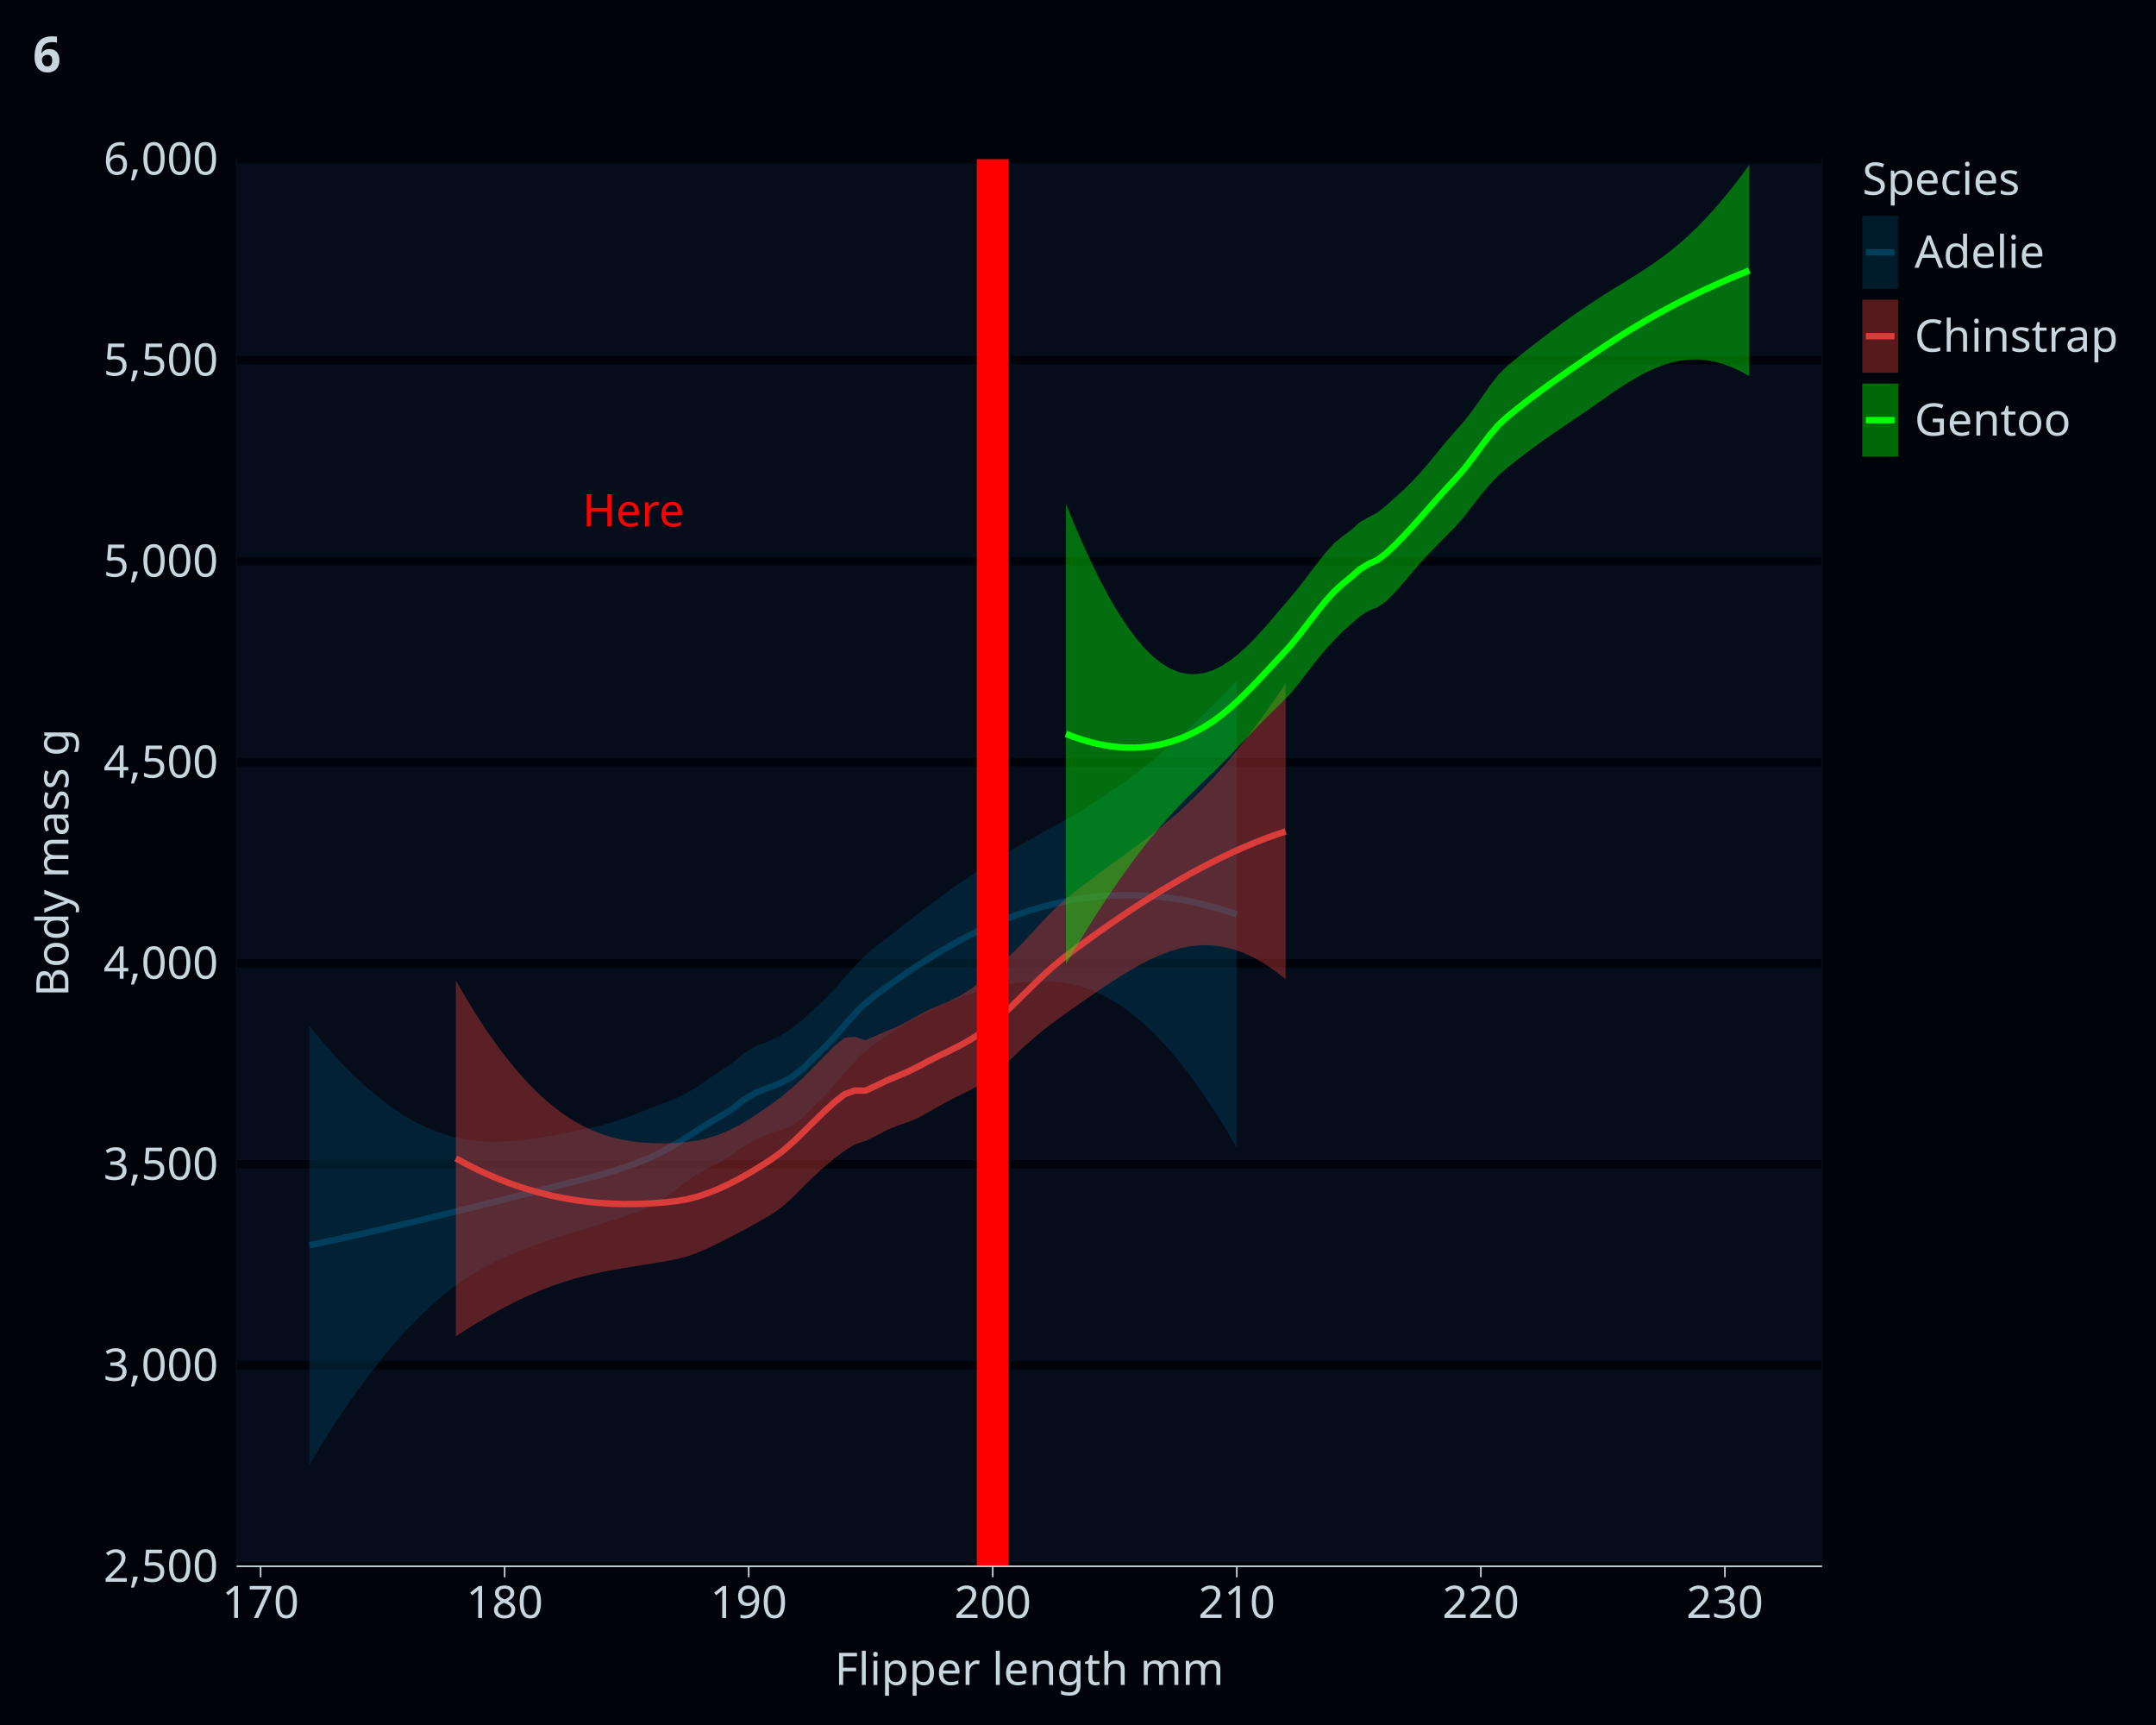
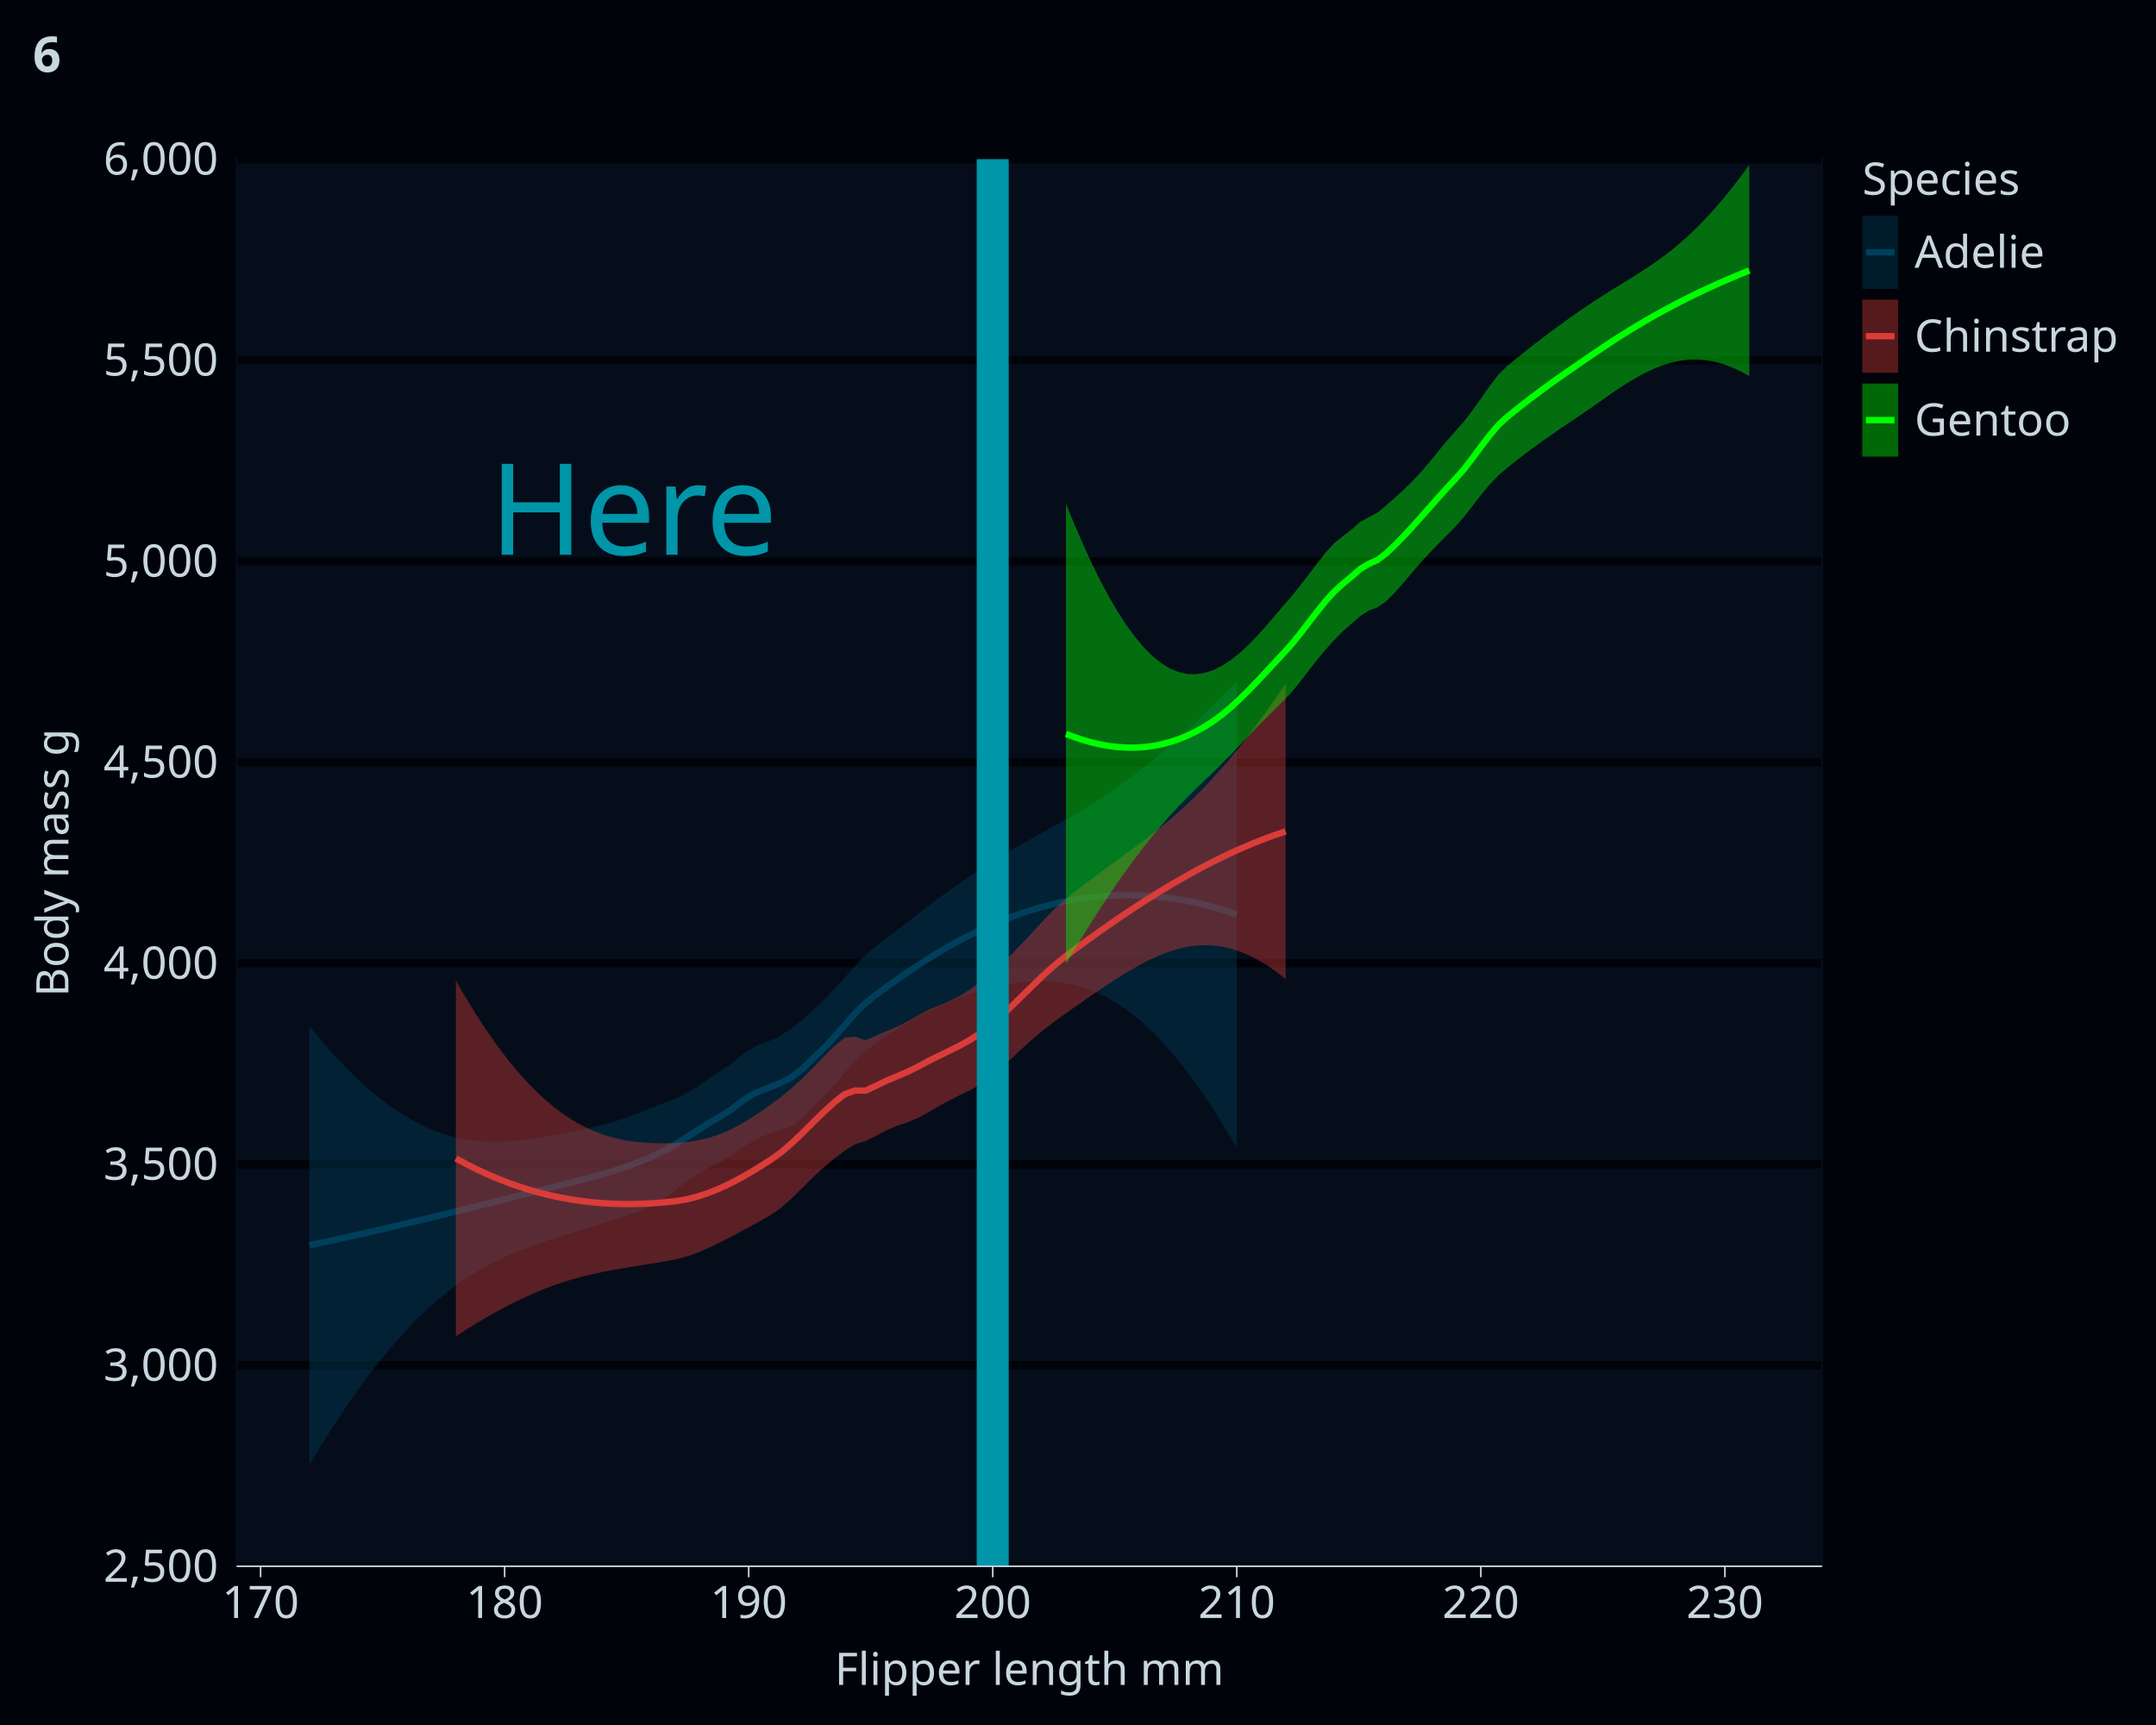
<svg xmlns="http://www.w3.org/2000/svg" class="svglite" data-engine-version="2.0" width="720.00pt" height="576.00pt" viewBox="0 0 720.00 576.00">
  <defs>
    <style type="text/css">
    .svglite line, .svglite polyline, .svglite polygon, .svglite path, .svglite rect, .svglite circle {
      fill: none;
      stroke: #000000;
      stroke-linecap: round;
      stroke-linejoin: round;
      stroke-miterlimit: 10.00;
    }
  </style>
  </defs>
  <rect width="100%" height="100%" style="stroke: none; fill: #FFFFFF;" />
  <defs>
    <clipPath id="cpMC4wMHw3MjAuMDB8MC4wMHw1NzYuMDA=">
      <rect x="0.00" y="0.00" width="720.00" height="576.00" />
    </clipPath>
  </defs>
  <g clip-path="url(#cpMC4wMHw3MjAuMDB8MC4wMHw1NzYuMDA=)">
    <rect x="0" y="0.00" width="720.00" height="576.00" style="stroke-width: 1.07; stroke: #00040A; fill: #00040A;" />
    <rect x="79.29" y="53.14" width="528.94" height="469.87" style="stroke-width: 1.07; stroke: #050D1B; fill: #050D1B;" />
    <polyline points="127.78,523.01 127.78,53.14 " style="stroke-width: 2.84; stroke: none; stroke-linecap: butt;" />
    <polyline points="209.28,523.01 209.28,53.14 " style="stroke-width: 2.84; stroke: none; stroke-linecap: butt;" />
    <polyline points="290.78,523.01 290.78,53.14 " style="stroke-width: 2.84; stroke: none; stroke-linecap: butt;" />
    <polyline points="372.28,523.01 372.28,53.14 " style="stroke-width: 2.84; stroke: none; stroke-linecap: butt;" />
    <polyline points="453.78,523.01 453.78,53.14 " style="stroke-width: 2.84; stroke: none; stroke-linecap: butt;" />
    <polyline points="535.28,523.01 535.28,53.14 " style="stroke-width: 2.84; stroke: none; stroke-linecap: butt;" />
    <polyline points="79.29,523.01 608.22,523.01 " style="stroke-width: 2.84; stroke: #00040A; stroke-linecap: butt;" />
    <polyline points="79.29,455.88 608.22,455.88 " style="stroke-width: 2.84; stroke: #00040A; stroke-linecap: butt;" />
    <polyline points="79.29,388.76 608.22,388.76 " style="stroke-width: 2.84; stroke: #00040A; stroke-linecap: butt;" />
    <polyline points="79.29,321.63 608.22,321.63 " style="stroke-width: 2.84; stroke: #00040A; stroke-linecap: butt;" />
    <polyline points="79.29,254.51 608.22,254.51 " style="stroke-width: 2.84; stroke: #00040A; stroke-linecap: butt;" />
    <polyline points="79.29,187.39 608.22,187.39 " style="stroke-width: 2.84; stroke: #00040A; stroke-linecap: butt;" />
    <polyline points="79.29,120.26 608.22,120.26 " style="stroke-width: 2.84; stroke: #00040A; stroke-linecap: butt;" />
    <polyline points="79.29,53.14 608.22,53.14 " style="stroke-width: 2.84; stroke: #00040A; stroke-linecap: butt;" />
    <polyline points="87.03,523.01 87.03,53.14 " style="stroke-width: 2.84; stroke: none; stroke-linecap: butt;" />
    <polyline points="168.53,523.01 168.53,53.14 " style="stroke-width: 2.84; stroke: none; stroke-linecap: butt;" />
    <polyline points="250.03,523.01 250.03,53.14 " style="stroke-width: 2.84; stroke: none; stroke-linecap: butt;" />
    <polyline points="331.53,523.01 331.53,53.14 " style="stroke-width: 2.84; stroke: none; stroke-linecap: butt;" />
    <polyline points="413.03,523.01 413.03,53.14 " style="stroke-width: 2.84; stroke: none; stroke-linecap: butt;" />
    <polyline points="494.53,523.01 494.53,53.14 " style="stroke-width: 2.84; stroke: none; stroke-linecap: butt;" />
    <polyline points="576.03,523.01 576.03,53.14 " style="stroke-width: 2.84; stroke: none; stroke-linecap: butt;" />
    <polygon points="103.33,342.54 107.25,347.35 111.17,351.86 115.09,356.06 119.01,359.95 122.93,363.53 126.85,366.79 130.77,369.73 134.69,372.33 138.61,374.60 142.53,376.53 146.45,378.11 150.37,379.36 154.29,380.28 158.21,380.88 162.13,381.19 166.05,381.24 169.97,381.07 173.89,380.73 177.81,380.24 181.73,379.65 185.65,378.97 189.57,378.23 193.50,377.41 197.42,376.55 201.34,375.62 205.26,374.51 209.18,373.18 213.10,371.68 217.02,370.10 220.94,368.61 224.86,367.12 228.78,365.30 232.70,362.97 236.62,360.25 240.54,357.61 244.46,355.08 248.38,351.67 252.30,349.34 256.22,347.90 260.14,346.14 264.06,343.61 267.98,340.55 271.90,336.99 275.82,333.16 279.74,329.10 283.66,324.66 287.58,320.29 291.50,316.81 295.42,313.82 299.34,310.81 303.26,307.76 307.18,304.68 311.10,301.66 315.02,298.78 318.94,296.00 322.86,293.28 326.78,290.64 330.70,288.12 334.62,285.71 338.54,283.40 342.46,281.17 346.39,278.99 350.31,276.83 354.23,274.64 358.15,272.40 362.07,270.08 365.99,267.64 369.91,265.08 373.83,262.36 377.75,259.50 381.67,256.48 385.59,253.32 389.51,250.00 393.43,246.54 397.35,242.95 401.27,239.22 405.19,235.38 409.11,231.43 413.03,227.38 413.03,383.35 409.11,376.65 405.19,370.35 401.27,364.47 397.35,359.02 393.43,353.99 389.51,349.39 385.59,345.24 381.67,341.54 377.75,338.29 373.83,335.49 369.91,333.14 365.99,331.23 362.07,329.75 358.15,328.68 354.23,327.98 350.31,327.64 346.39,327.61 342.46,327.86 338.54,328.34 334.62,329.05 330.70,329.94 326.78,331.01 322.86,332.25 318.94,333.70 315.02,335.39 311.10,337.24 307.18,339.20 303.26,341.33 299.34,343.69 295.42,346.29 291.50,349.07 287.58,352.28 283.66,356.36 279.74,360.99 275.82,365.43 271.90,369.16 267.98,373.31 264.06,376.19 260.14,377.57 256.22,378.79 252.30,380.56 248.38,382.85 244.46,385.61 240.54,387.96 236.62,389.94 232.70,392.17 228.78,394.85 224.86,397.87 220.94,400.79 217.02,403.02 213.10,404.61 209.18,405.97 205.26,407.23 201.34,408.48 197.42,409.72 193.50,410.90 189.57,412.06 185.65,413.29 181.73,414.60 177.81,415.99 173.89,417.48 169.97,419.11 166.05,420.92 162.13,422.94 158.21,425.21 154.29,427.75 150.37,430.60 146.45,433.77 142.53,437.26 138.61,441.08 134.69,445.21 130.77,449.67 126.85,454.43 122.93,459.49 119.01,464.85 115.09,470.49 111.17,476.41 107.25,482.61 103.33,489.07 " style="stroke-width: 0.00; stroke: none; stroke-linecap: butt; fill: #003F5C; fill-opacity: 0.40;" />
    <polyline points="103.33,342.54 107.25,347.35 111.17,351.86 115.09,356.06 119.01,359.95 122.93,363.53 126.85,366.79 130.77,369.73 134.69,372.33 138.61,374.60 142.53,376.53 146.45,378.11 150.37,379.36 154.29,380.28 158.21,380.88 162.13,381.19 166.05,381.24 169.97,381.07 173.89,380.73 177.81,380.24 181.73,379.65 185.65,378.97 189.57,378.23 193.50,377.41 197.42,376.55 201.34,375.62 205.26,374.51 209.18,373.18 213.10,371.68 217.02,370.10 220.94,368.61 224.86,367.12 228.78,365.30 232.70,362.97 236.62,360.25 240.54,357.61 244.46,355.08 248.38,351.67 252.30,349.34 256.22,347.90 260.14,346.14 264.06,343.61 267.98,340.55 271.90,336.99 275.82,333.16 279.74,329.10 283.66,324.66 287.58,320.29 291.50,316.81 295.42,313.82 299.34,310.81 303.26,307.76 307.18,304.68 311.10,301.66 315.02,298.78 318.94,296.00 322.86,293.28 326.78,290.64 330.70,288.12 334.62,285.71 338.54,283.40 342.46,281.17 346.39,278.99 350.31,276.83 354.23,274.64 358.15,272.40 362.07,270.08 365.99,267.64 369.91,265.08 373.83,262.36 377.75,259.50 381.67,256.48 385.59,253.32 389.51,250.00 393.43,246.54 397.35,242.95 401.27,239.22 405.19,235.38 409.11,231.43 413.03,227.38 " style="stroke-width: 2.13; stroke: none; stroke-linecap: butt;" />
    <polyline points="413.03,383.35 409.11,376.65 405.19,370.35 401.27,364.47 397.35,359.02 393.43,353.99 389.51,349.39 385.59,345.24 381.67,341.54 377.75,338.29 373.83,335.49 369.91,333.14 365.99,331.23 362.07,329.75 358.15,328.68 354.23,327.98 350.31,327.64 346.39,327.61 342.46,327.86 338.54,328.34 334.62,329.05 330.70,329.94 326.78,331.01 322.86,332.25 318.94,333.70 315.02,335.39 311.10,337.24 307.18,339.20 303.26,341.33 299.34,343.69 295.42,346.29 291.50,349.07 287.58,352.28 283.66,356.36 279.74,360.99 275.82,365.43 271.90,369.16 267.98,373.31 264.06,376.19 260.14,377.57 256.22,378.79 252.30,380.56 248.38,382.85 244.46,385.61 240.54,387.96 236.62,389.94 232.70,392.17 228.78,394.85 224.86,397.87 220.94,400.79 217.02,403.02 213.10,404.61 209.18,405.97 205.26,407.23 201.34,408.48 197.42,409.72 193.50,410.90 189.57,412.06 185.65,413.29 181.73,414.60 177.81,415.99 173.89,417.48 169.97,419.11 166.05,420.92 162.13,422.94 158.21,425.21 154.29,427.75 150.37,430.60 146.45,433.77 142.53,437.26 138.61,441.08 134.69,445.21 130.77,449.67 126.85,454.43 122.93,459.49 119.01,464.85 115.09,470.49 111.17,476.41 107.25,482.61 103.33,489.07 " style="stroke-width: 2.13; stroke: none; stroke-linecap: butt;" />
    <polyline points="103.33,415.80 107.25,414.98 111.17,414.13 115.09,413.27 119.01,412.40 122.93,411.51 126.85,410.61 130.77,409.70 134.69,408.77 138.61,407.84 142.53,406.90 146.45,405.94 150.37,404.98 154.29,404.01 158.21,403.04 162.13,402.06 166.05,401.08 169.97,400.09 173.89,399.10 177.81,398.11 181.73,397.12 185.65,396.13 189.57,395.14 193.50,394.15 197.42,393.13 201.34,392.05 205.26,390.87 209.18,389.57 213.10,388.15 217.02,386.56 220.94,384.70 224.86,382.50 228.78,380.08 232.70,377.57 236.62,375.10 240.54,372.78 244.46,370.34 248.38,367.26 252.30,364.95 256.22,363.35 260.14,361.86 264.06,359.90 267.98,356.93 271.90,353.07 275.82,349.29 279.74,345.04 283.66,340.51 287.58,336.29 291.50,332.94 295.42,330.05 299.34,327.25 303.26,324.54 307.18,321.94 311.10,319.45 315.02,317.08 318.94,314.85 322.86,312.77 326.78,310.83 330.70,309.03 334.62,307.38 338.54,305.87 342.46,304.51 346.39,303.30 350.31,302.23 354.23,301.31 358.15,300.54 362.07,299.92 365.99,299.44 369.91,299.11 373.83,298.93 377.75,298.90 381.67,299.01 385.59,299.28 389.51,299.70 393.43,300.26 397.35,300.98 401.27,301.85 405.19,302.87 409.11,304.04 413.03,305.36 " style="stroke-width: 2.13; stroke: #003F5C; stroke-linecap: butt;" />
    <polygon points="152.23,327.39 155.74,333.46 159.24,339.16 162.75,344.49 166.26,349.45 169.77,354.05 173.27,358.27 176.78,362.12 180.29,365.59 183.80,368.69 187.31,371.42 190.81,373.79 194.32,375.80 197.83,377.48 201.34,378.83 204.84,379.89 208.35,380.68 211.86,381.23 215.37,381.57 218.87,381.74 222.38,381.76 225.89,381.65 229.40,381.36 232.90,380.82 236.41,380.01 239.92,378.90 243.43,377.44 246.93,375.65 250.44,373.57 253.95,371.25 257.46,368.79 260.96,366.19 264.47,363.29 267.98,360.08 271.49,356.58 275.00,352.94 278.50,349.45 282.01,346.52 285.52,346.19 289.03,347.35 292.53,345.82 296.04,344.31 299.55,342.85 303.06,341.07 306.56,339.05 310.07,337.21 313.58,335.75 317.09,334.29 320.59,332.52 324.10,330.31 327.61,327.70 331.12,324.79 334.62,321.66 338.13,318.31 341.64,314.71 345.15,310.93 348.65,307.13 352.16,303.52 355.67,300.35 359.18,297.58 362.69,294.89 366.19,292.25 369.70,289.67 373.21,287.10 376.72,284.54 380.22,281.95 383.73,279.29 387.24,276.52 390.75,273.62 394.25,270.55 397.76,267.28 401.27,263.81 404.78,260.12 408.28,256.20 411.79,252.06 415.30,247.70 418.81,243.13 422.31,238.36 425.82,233.40 429.33,228.26 429.33,326.97 425.82,324.20 422.31,321.80 418.81,319.80 415.30,318.18 411.79,316.95 408.28,316.11 404.78,315.67 401.27,315.61 397.76,315.93 394.25,316.61 390.75,317.64 387.24,318.97 383.73,320.57 380.22,322.40 376.72,324.42 373.21,326.59 369.70,328.87 366.19,331.23 362.69,333.64 359.18,336.08 355.67,338.54 352.16,341.08 348.65,343.78 345.15,346.69 341.64,349.82 338.13,353.12 334.62,356.43 331.12,359.55 327.61,362.03 324.10,363.95 320.59,365.65 317.09,367.42 313.58,369.34 310.07,371.36 306.56,373.32 303.06,374.74 299.55,375.93 296.04,377.41 292.53,379.29 289.03,381.01 285.52,382.09 282.01,384.28 278.50,386.94 275.00,389.86 271.49,393.10 267.98,396.58 264.47,400.06 260.96,403.19 257.46,405.62 253.95,407.66 250.44,409.60 246.93,411.48 243.43,413.32 239.92,415.10 236.41,416.79 232.90,418.30 229.40,419.55 225.89,420.45 222.38,421.11 218.87,421.72 215.37,422.29 211.86,422.85 208.35,423.42 204.84,424.02 201.34,424.69 197.83,425.44 194.32,426.30 190.81,427.28 187.31,428.38 183.80,429.62 180.29,430.99 176.78,432.49 173.27,434.12 169.77,435.87 166.26,437.73 162.75,439.70 159.24,441.78 155.74,443.94 152.23,446.20 " style="stroke-width: 0.00; stroke: none; stroke-linecap: butt; fill: #DA3C39; fill-opacity: 0.40;" />
    <polyline points="152.23,327.39 155.74,333.46 159.24,339.16 162.75,344.49 166.26,349.45 169.77,354.05 173.27,358.27 176.78,362.12 180.29,365.59 183.80,368.69 187.31,371.42 190.81,373.79 194.32,375.80 197.83,377.48 201.34,378.83 204.84,379.89 208.35,380.68 211.86,381.23 215.37,381.57 218.87,381.74 222.38,381.76 225.89,381.65 229.40,381.36 232.90,380.82 236.41,380.01 239.92,378.90 243.43,377.44 246.93,375.65 250.44,373.57 253.95,371.25 257.46,368.79 260.96,366.19 264.47,363.29 267.98,360.08 271.49,356.58 275.00,352.94 278.50,349.45 282.01,346.52 285.52,346.19 289.03,347.35 292.53,345.82 296.04,344.31 299.55,342.85 303.06,341.07 306.56,339.05 310.07,337.21 313.58,335.75 317.09,334.29 320.59,332.52 324.10,330.31 327.61,327.70 331.12,324.79 334.62,321.66 338.13,318.31 341.64,314.71 345.15,310.93 348.65,307.13 352.16,303.52 355.67,300.35 359.18,297.58 362.69,294.89 366.19,292.25 369.70,289.67 373.21,287.10 376.72,284.54 380.22,281.95 383.73,279.29 387.24,276.52 390.75,273.62 394.25,270.55 397.76,267.28 401.27,263.81 404.78,260.12 408.28,256.20 411.79,252.06 415.30,247.70 418.81,243.13 422.31,238.36 425.82,233.40 429.33,228.26 " style="stroke-width: 2.13; stroke: none; stroke-linecap: butt;" />
    <polyline points="429.33,326.97 425.82,324.20 422.31,321.80 418.81,319.80 415.30,318.18 411.79,316.95 408.28,316.11 404.78,315.67 401.27,315.61 397.76,315.93 394.25,316.61 390.75,317.64 387.24,318.97 383.73,320.57 380.22,322.40 376.72,324.42 373.21,326.59 369.70,328.87 366.19,331.23 362.69,333.64 359.18,336.08 355.67,338.54 352.16,341.08 348.65,343.78 345.15,346.69 341.64,349.82 338.13,353.12 334.62,356.43 331.12,359.55 327.61,362.03 324.10,363.95 320.59,365.65 317.09,367.42 313.58,369.34 310.07,371.36 306.56,373.32 303.06,374.74 299.55,375.93 296.04,377.41 292.53,379.29 289.03,381.01 285.52,382.09 282.01,384.28 278.50,386.94 275.00,389.86 271.49,393.10 267.98,396.58 264.47,400.06 260.96,403.19 257.46,405.62 253.95,407.66 250.44,409.60 246.93,411.48 243.43,413.32 239.92,415.10 236.41,416.79 232.90,418.30 229.40,419.55 225.89,420.45 222.38,421.11 218.87,421.72 215.37,422.29 211.86,422.85 208.35,423.42 204.84,424.02 201.34,424.69 197.83,425.44 194.32,426.30 190.81,427.28 187.31,428.38 183.80,429.62 180.29,430.99 176.78,432.49 173.27,434.12 169.77,435.87 166.26,437.73 162.75,439.70 159.24,441.78 155.74,443.94 152.23,446.20 " style="stroke-width: 2.13; stroke: none; stroke-linecap: butt;" />
    <polyline points="152.23,386.79 155.74,388.70 159.24,390.47 162.75,392.10 166.26,393.59 169.77,394.96 173.27,396.19 176.78,397.30 180.29,398.29 183.80,399.16 187.31,399.90 190.81,400.53 194.32,401.05 197.83,401.46 201.34,401.76 204.84,401.95 208.35,402.05 211.86,402.04 215.37,401.93 218.87,401.73 222.38,401.44 225.89,401.05 229.40,400.45 232.90,399.56 236.41,398.40 239.92,397.00 243.43,395.38 246.93,393.57 250.44,391.58 253.95,389.45 257.46,387.20 260.96,384.69 264.47,381.67 267.98,378.33 271.49,374.84 275.00,371.40 278.50,368.19 282.01,365.40 285.52,364.14 289.03,364.18 292.53,362.56 296.04,360.86 299.55,359.39 303.06,357.90 306.56,356.18 310.07,354.29 313.58,352.55 317.09,350.85 320.59,349.09 324.10,347.13 327.61,344.86 331.12,342.17 334.62,339.05 338.13,335.71 341.64,332.27 345.15,328.81 348.65,325.45 352.16,322.30 355.67,319.45 359.18,316.83 362.69,314.26 366.19,311.74 369.70,309.27 373.21,306.85 376.72,304.48 380.22,302.17 383.73,299.93 387.24,297.74 390.75,295.63 394.25,293.58 397.76,291.61 401.27,289.71 404.78,287.89 408.28,286.16 411.79,284.50 415.30,282.94 418.81,281.46 422.31,280.08 425.82,278.80 429.33,277.61 " style="stroke-width: 2.13; stroke: #DA3C39; stroke-linecap: butt;" />
    <polygon points="355.98,168.17 358.87,175.25 361.76,181.92 364.65,188.19 367.53,194.02 370.42,199.41 373.31,204.34 376.20,208.79 379.09,212.74 381.98,216.17 384.87,219.06 387.75,221.41 390.64,223.18 393.53,224.40 396.42,225.04 399.31,225.14 402.20,224.71 405.09,223.78 407.97,222.38 410.86,220.51 413.75,218.24 416.64,215.60 419.53,212.64 422.42,209.45 425.31,206.11 428.19,202.74 431.08,199.39 433.97,195.83 436.86,192.09 439.75,188.27 442.64,184.59 445.53,181.39 448.42,179.04 451.30,176.87 454.19,174.33 457.08,172.67 459.97,171.18 462.86,168.84 465.75,166.27 468.64,163.65 471.52,160.83 474.41,157.74 477.30,154.37 480.19,150.84 483.08,147.31 485.97,144.02 488.86,140.78 491.74,137.05 494.63,132.97 497.52,128.84 500.41,125.09 503.30,122.25 506.19,119.85 509.08,117.53 511.96,115.27 514.85,113.05 517.74,110.87 520.63,108.73 523.52,106.64 526.41,104.60 529.30,102.61 532.18,100.69 535.07,98.82 537.96,97.00 540.85,95.22 543.74,93.44 546.63,91.63 549.52,89.77 552.41,87.82 555.29,85.75 558.18,83.53 561.07,81.14 563.96,78.57 566.85,75.80 569.74,72.83 572.63,69.66 575.51,66.29 578.40,62.73 581.29,58.98 584.18,55.05 584.18,125.59 581.29,124.00 578.40,122.66 575.51,121.59 572.63,120.79 569.74,120.28 566.85,120.05 563.96,120.10 561.07,120.44 558.18,121.07 555.29,121.95 552.41,123.09 549.52,124.44 546.63,125.99 543.74,127.70 540.85,129.55 537.96,131.50 535.07,133.54 532.18,135.58 529.30,137.58 526.41,139.54 523.52,141.49 520.63,143.45 517.74,145.44 514.85,147.47 511.96,149.56 509.08,151.71 506.19,153.94 503.30,156.24 500.41,158.74 497.52,161.74 494.63,165.18 491.74,168.93 488.86,172.66 485.97,175.93 483.08,178.85 480.19,181.75 477.30,184.74 474.41,187.90 471.52,191.24 468.64,194.64 465.75,197.91 462.86,200.82 459.97,202.82 457.08,203.91 454.19,205.76 451.30,208.29 448.42,210.82 445.53,213.75 442.64,216.95 439.75,220.45 436.86,224.17 433.97,227.93 431.08,231.44 428.19,234.42 425.31,237.26 422.42,240.15 419.53,243.09 416.64,246.08 413.75,249.12 410.86,252.14 407.97,255.09 405.09,257.92 402.20,260.67 399.31,263.46 396.42,266.32 393.53,269.30 390.64,272.42 387.75,275.70 384.87,279.15 381.98,282.77 379.09,286.54 376.20,290.48 373.31,294.57 370.42,298.80 367.53,303.17 364.65,307.68 361.76,312.31 358.87,317.07 355.98,321.95 " style="stroke-width: 0.00; stroke: none; stroke-linecap: butt; fill: #00FF00; fill-opacity: 0.40;" />
    <polyline points="355.98,168.17 358.87,175.25 361.76,181.92 364.65,188.19 367.53,194.02 370.42,199.41 373.31,204.34 376.20,208.79 379.09,212.74 381.98,216.17 384.87,219.06 387.75,221.41 390.64,223.18 393.53,224.40 396.42,225.04 399.31,225.14 402.20,224.71 405.09,223.78 407.97,222.38 410.86,220.51 413.75,218.24 416.64,215.60 419.53,212.64 422.42,209.45 425.31,206.11 428.19,202.74 431.08,199.39 433.97,195.83 436.86,192.09 439.75,188.27 442.64,184.59 445.53,181.39 448.42,179.04 451.30,176.87 454.19,174.33 457.08,172.67 459.97,171.18 462.86,168.84 465.75,166.27 468.64,163.65 471.52,160.83 474.41,157.74 477.30,154.37 480.19,150.84 483.08,147.31 485.97,144.02 488.86,140.78 491.74,137.05 494.63,132.97 497.52,128.84 500.41,125.09 503.30,122.25 506.19,119.85 509.08,117.53 511.96,115.27 514.85,113.05 517.74,110.87 520.63,108.73 523.52,106.64 526.41,104.60 529.30,102.61 532.18,100.69 535.07,98.82 537.96,97.00 540.85,95.22 543.74,93.44 546.63,91.63 549.52,89.77 552.41,87.82 555.29,85.75 558.18,83.53 561.07,81.14 563.96,78.57 566.85,75.80 569.74,72.83 572.63,69.66 575.51,66.29 578.40,62.73 581.29,58.98 584.18,55.05 " style="stroke-width: 2.13; stroke: none; stroke-linecap: butt;" />
    <polyline points="584.18,125.59 581.29,124.00 578.40,122.66 575.51,121.59 572.63,120.79 569.74,120.28 566.85,120.05 563.96,120.10 561.07,120.44 558.18,121.07 555.29,121.95 552.41,123.09 549.52,124.44 546.63,125.99 543.74,127.70 540.85,129.55 537.96,131.50 535.07,133.54 532.18,135.58 529.30,137.58 526.41,139.54 523.52,141.49 520.63,143.45 517.74,145.44 514.85,147.47 511.96,149.56 509.08,151.71 506.19,153.94 503.30,156.24 500.41,158.74 497.52,161.74 494.63,165.18 491.74,168.93 488.86,172.66 485.97,175.93 483.08,178.85 480.19,181.75 477.30,184.74 474.41,187.90 471.52,191.24 468.64,194.64 465.75,197.91 462.86,200.82 459.97,202.82 457.08,203.91 454.19,205.76 451.30,208.29 448.42,210.82 445.53,213.75 442.64,216.95 439.75,220.45 436.86,224.17 433.97,227.93 431.08,231.44 428.19,234.42 425.31,237.26 422.42,240.15 419.53,243.09 416.64,246.08 413.75,249.12 410.86,252.14 407.97,255.09 405.09,257.92 402.20,260.67 399.31,263.46 396.42,266.32 393.53,269.30 390.64,272.42 387.75,275.70 384.87,279.15 381.98,282.77 379.09,286.54 376.20,290.48 373.31,294.57 370.42,298.80 367.53,303.17 364.65,307.68 361.76,312.31 358.87,317.07 355.98,321.95 " style="stroke-width: 2.13; stroke: none; stroke-linecap: butt;" />
    <polyline points="355.98,245.06 358.87,246.16 361.76,247.12 364.65,247.93 367.53,248.60 370.42,249.11 373.31,249.45 376.20,249.63 379.09,249.64 381.98,249.47 384.87,249.11 387.75,248.55 390.64,247.80 393.53,246.85 396.42,245.68 399.31,244.30 402.20,242.69 405.09,240.85 407.97,238.73 410.86,236.33 413.75,233.68 416.64,230.84 419.53,227.87 422.42,224.80 425.31,221.68 428.19,218.58 431.08,215.42 433.97,211.88 436.86,208.13 439.75,204.36 442.64,200.77 445.53,197.57 448.42,194.93 451.30,192.58 454.19,190.04 457.08,188.29 459.97,187.00 462.86,184.83 465.75,182.09 468.64,179.14 471.52,176.04 474.41,172.82 477.30,169.56 480.19,166.29 483.08,163.08 485.97,159.97 488.86,156.72 491.74,152.99 494.63,149.08 497.52,145.29 500.41,141.91 503.30,139.24 506.19,136.90 509.08,134.62 511.96,132.41 514.85,130.26 517.74,128.15 520.63,126.09 523.52,124.07 526.41,122.07 529.30,120.09 532.18,118.13 535.07,116.18 537.96,114.25 540.85,112.38 543.74,110.57 546.63,108.81 549.52,107.11 552.41,105.45 555.29,103.85 558.18,102.30 561.07,100.79 563.96,99.34 566.85,97.92 569.74,96.55 572.63,95.23 575.51,93.94 578.40,92.70 581.29,91.49 584.18,90.32 " style="stroke-width: 2.13; stroke: #00FF00; stroke-linecap: butt;" />
-     <line x1="331.53" y1="523.01" x2="331.53" y2="53.14" style="stroke-width: 10.67; stroke: #FF0000; stroke-linecap: butt;" />
-     <text x="211.52" y="175.78" text-anchor="middle" style="font-size: 15.05px; fill: #FF0000; font-family: sans;" textLength="32.63px" lengthAdjust="spacingAndGlyphs">Here</text>
+     <line x1="331.53" y1="523.01" x2="331.53" y2="53.14" style="stroke-width: 10.67; stroke: #0095A8; stroke-linecap: butt;" />
+     <text x="211.52" y="185.24" text-anchor="middle" style="font-size: 42.52px; fill: #0095A8; font-family: sans;" textLength="92.17px" lengthAdjust="spacingAndGlyphs">Here</text>
    <polyline points="79.29,523.01 79.29,53.14 " style="stroke-width: 0.53; stroke: none; stroke-linecap: square;" />
    <text x="72.89" y="528.17" text-anchor="end" style="font-size: 15.00px; fill: #C8D7DF; font-family: sans;" textLength="37.54px" lengthAdjust="spacingAndGlyphs">2,500</text>
    <text x="72.89" y="461.04" text-anchor="end" style="font-size: 15.00px; fill: #C8D7DF; font-family: sans;" textLength="37.54px" lengthAdjust="spacingAndGlyphs">3,000</text>
    <text x="72.89" y="393.92" text-anchor="end" style="font-size: 15.00px; fill: #C8D7DF; font-family: sans;" textLength="37.54px" lengthAdjust="spacingAndGlyphs">3,500</text>
    <text x="72.89" y="326.80" text-anchor="end" style="font-size: 15.00px; fill: #C8D7DF; font-family: sans;" textLength="37.54px" lengthAdjust="spacingAndGlyphs">4,000</text>
    <text x="72.89" y="259.67" text-anchor="end" style="font-size: 15.00px; fill: #C8D7DF; font-family: sans;" textLength="37.54px" lengthAdjust="spacingAndGlyphs">4,500</text>
    <text x="72.89" y="192.55" text-anchor="end" style="font-size: 15.00px; fill: #C8D7DF; font-family: sans;" textLength="37.54px" lengthAdjust="spacingAndGlyphs">5,000</text>
    <text x="72.89" y="125.42" text-anchor="end" style="font-size: 15.00px; fill: #C8D7DF; font-family: sans;" textLength="37.54px" lengthAdjust="spacingAndGlyphs">5,500</text>
    <text x="72.89" y="58.30" text-anchor="end" style="font-size: 15.00px; fill: #C8D7DF; font-family: sans;" textLength="37.54px" lengthAdjust="spacingAndGlyphs">6,000</text>
    <polyline points="75.63,523.01 79.29,523.01 " style="stroke-width: 0.53; stroke: none; stroke-linecap: butt;" />
    <polyline points="75.63,455.88 79.29,455.88 " style="stroke-width: 0.53; stroke: none; stroke-linecap: butt;" />
    <polyline points="75.63,388.76 79.29,388.76 " style="stroke-width: 0.53; stroke: none; stroke-linecap: butt;" />
    <polyline points="75.63,321.63 79.29,321.63 " style="stroke-width: 0.53; stroke: none; stroke-linecap: butt;" />
    <polyline points="75.63,254.51 79.29,254.51 " style="stroke-width: 0.53; stroke: none; stroke-linecap: butt;" />
    <polyline points="75.63,187.39 79.29,187.39 " style="stroke-width: 0.53; stroke: none; stroke-linecap: butt;" />
    <polyline points="75.63,120.26 79.29,120.26 " style="stroke-width: 0.53; stroke: none; stroke-linecap: butt;" />
    <polyline points="75.63,53.14 79.29,53.14 " style="stroke-width: 0.53; stroke: none; stroke-linecap: butt;" />
    <polyline points="79.29,523.01 608.22,523.01 " style="stroke-width: 0.53; stroke: #C8D7DF; stroke-linecap: square;" />
    <polyline points="87.03,526.66 87.03,523.01 " style="stroke-width: 0.53; stroke: #C8D7DF; stroke-linecap: butt;" />
    <polyline points="168.53,526.66 168.53,523.01 " style="stroke-width: 0.53; stroke: #C8D7DF; stroke-linecap: butt;" />
    <polyline points="250.03,526.66 250.03,523.01 " style="stroke-width: 0.53; stroke: #C8D7DF; stroke-linecap: butt;" />
    <polyline points="331.53,526.66 331.53,523.01 " style="stroke-width: 0.53; stroke: #C8D7DF; stroke-linecap: butt;" />
    <polyline points="413.03,526.66 413.03,523.01 " style="stroke-width: 0.53; stroke: #C8D7DF; stroke-linecap: butt;" />
    <polyline points="494.53,526.66 494.53,523.01 " style="stroke-width: 0.53; stroke: #C8D7DF; stroke-linecap: butt;" />
    <polyline points="576.03,526.66 576.03,523.01 " style="stroke-width: 0.53; stroke: #C8D7DF; stroke-linecap: butt;" />
    <text x="87.03" y="540.27" text-anchor="middle" style="font-size: 15.00px; fill: #C8D7DF; font-family: sans;" textLength="25.03px" lengthAdjust="spacingAndGlyphs">170</text>
    <text x="168.53" y="540.27" text-anchor="middle" style="font-size: 15.00px; fill: #C8D7DF; font-family: sans;" textLength="25.03px" lengthAdjust="spacingAndGlyphs">180</text>
    <text x="250.03" y="540.27" text-anchor="middle" style="font-size: 15.00px; fill: #C8D7DF; font-family: sans;" textLength="25.03px" lengthAdjust="spacingAndGlyphs">190</text>
    <text x="331.53" y="540.27" text-anchor="middle" style="font-size: 15.00px; fill: #C8D7DF; font-family: sans;" textLength="25.03px" lengthAdjust="spacingAndGlyphs">200</text>
    <text x="413.03" y="540.27" text-anchor="middle" style="font-size: 15.00px; fill: #C8D7DF; font-family: sans;" textLength="25.03px" lengthAdjust="spacingAndGlyphs">210</text>
    <text x="494.53" y="540.27" text-anchor="middle" style="font-size: 15.00px; fill: #C8D7DF; font-family: sans;" textLength="25.03px" lengthAdjust="spacingAndGlyphs">220</text>
    <text x="576.03" y="540.27" text-anchor="middle" style="font-size: 15.00px; fill: #C8D7DF; font-family: sans;" textLength="25.03px" lengthAdjust="spacingAndGlyphs">230</text>
    <text x="343.75" y="562.61" text-anchor="middle" style="font-size: 15.00px; fill: #C8D7DF; font-family: sans;" textLength="120.05px" lengthAdjust="spacingAndGlyphs">Flipper length mm</text>
    <text transform="translate(22.84,288.07) rotate(-90)" text-anchor="middle" style="font-size: 15.00px; fill: #C8D7DF; font-family: sans;" textLength="86.73px" lengthAdjust="spacingAndGlyphs">Body mass g</text>
    <rect x="613.70" y="53.14" width="84.38" height="107.56" style="stroke-width: 1.07; stroke: #00040A; fill: #00040A;" />
    <text x="621.92" y="65.02" style="font-size: 15.00px; fill: #C8D7DF; font-family: sans;" textLength="53.38px" lengthAdjust="spacingAndGlyphs">Species</text>
    <rect x="621.92" y="72.05" width="11.96" height="24.40" style="stroke-width: 1.07; stroke: #00040A; fill: #00040A;" />
    <rect x="621.92" y="72.05" width="11.96" height="24.40" style="stroke-width: 0.75; stroke: none; fill: #003F5C; fill-opacity: 0.40;" />
    <line x1="623.12" y1="84.25" x2="632.68" y2="84.25" style="stroke-width: 2.13; stroke: #003F5C; stroke-linecap: butt;" />
    <rect x="621.92" y="100.07" width="11.96" height="24.40" style="stroke-width: 1.07; stroke: #00040A; fill: #00040A;" />
    <rect x="621.92" y="100.07" width="11.96" height="24.40" style="stroke-width: 0.75; stroke: none; fill: #DA3C39; fill-opacity: 0.40;" />
    <line x1="623.12" y1="112.26" x2="632.68" y2="112.26" style="stroke-width: 2.13; stroke: #DA3C39; stroke-linecap: butt;" />
    <rect x="621.92" y="128.08" width="11.96" height="24.40" style="stroke-width: 1.07; stroke: #00040A; fill: #00040A;" />
    <rect x="621.92" y="128.08" width="11.96" height="24.40" style="stroke-width: 0.75; stroke: none; fill: #00FF00; fill-opacity: 0.40;" />
    <line x1="623.12" y1="140.28" x2="632.68" y2="140.28" style="stroke-width: 2.13; stroke: #00FF00; stroke-linecap: butt;" />
    <text x="639.36" y="89.41" style="font-size: 15.00px; fill: #C8D7DF; font-family: sans;" textLength="41.70px" lengthAdjust="spacingAndGlyphs">Adelie</text>
    <text x="639.36" y="117.43" style="font-size: 15.00px; fill: #C8D7DF; font-family: sans;" textLength="64.21px" lengthAdjust="spacingAndGlyphs">Chinstrap</text>
    <text x="639.36" y="145.44" style="font-size: 15.00px; fill: #C8D7DF; font-family: sans;" textLength="49.21px" lengthAdjust="spacingAndGlyphs">Gentoo</text>
    <text x="10.96" y="24.03" style="font-size: 16.50px; font-weight: bold; fill: #C8D7DF; font-family: sans;" textLength="9.18px" lengthAdjust="spacingAndGlyphs">6</text>
  </g>
</svg>
